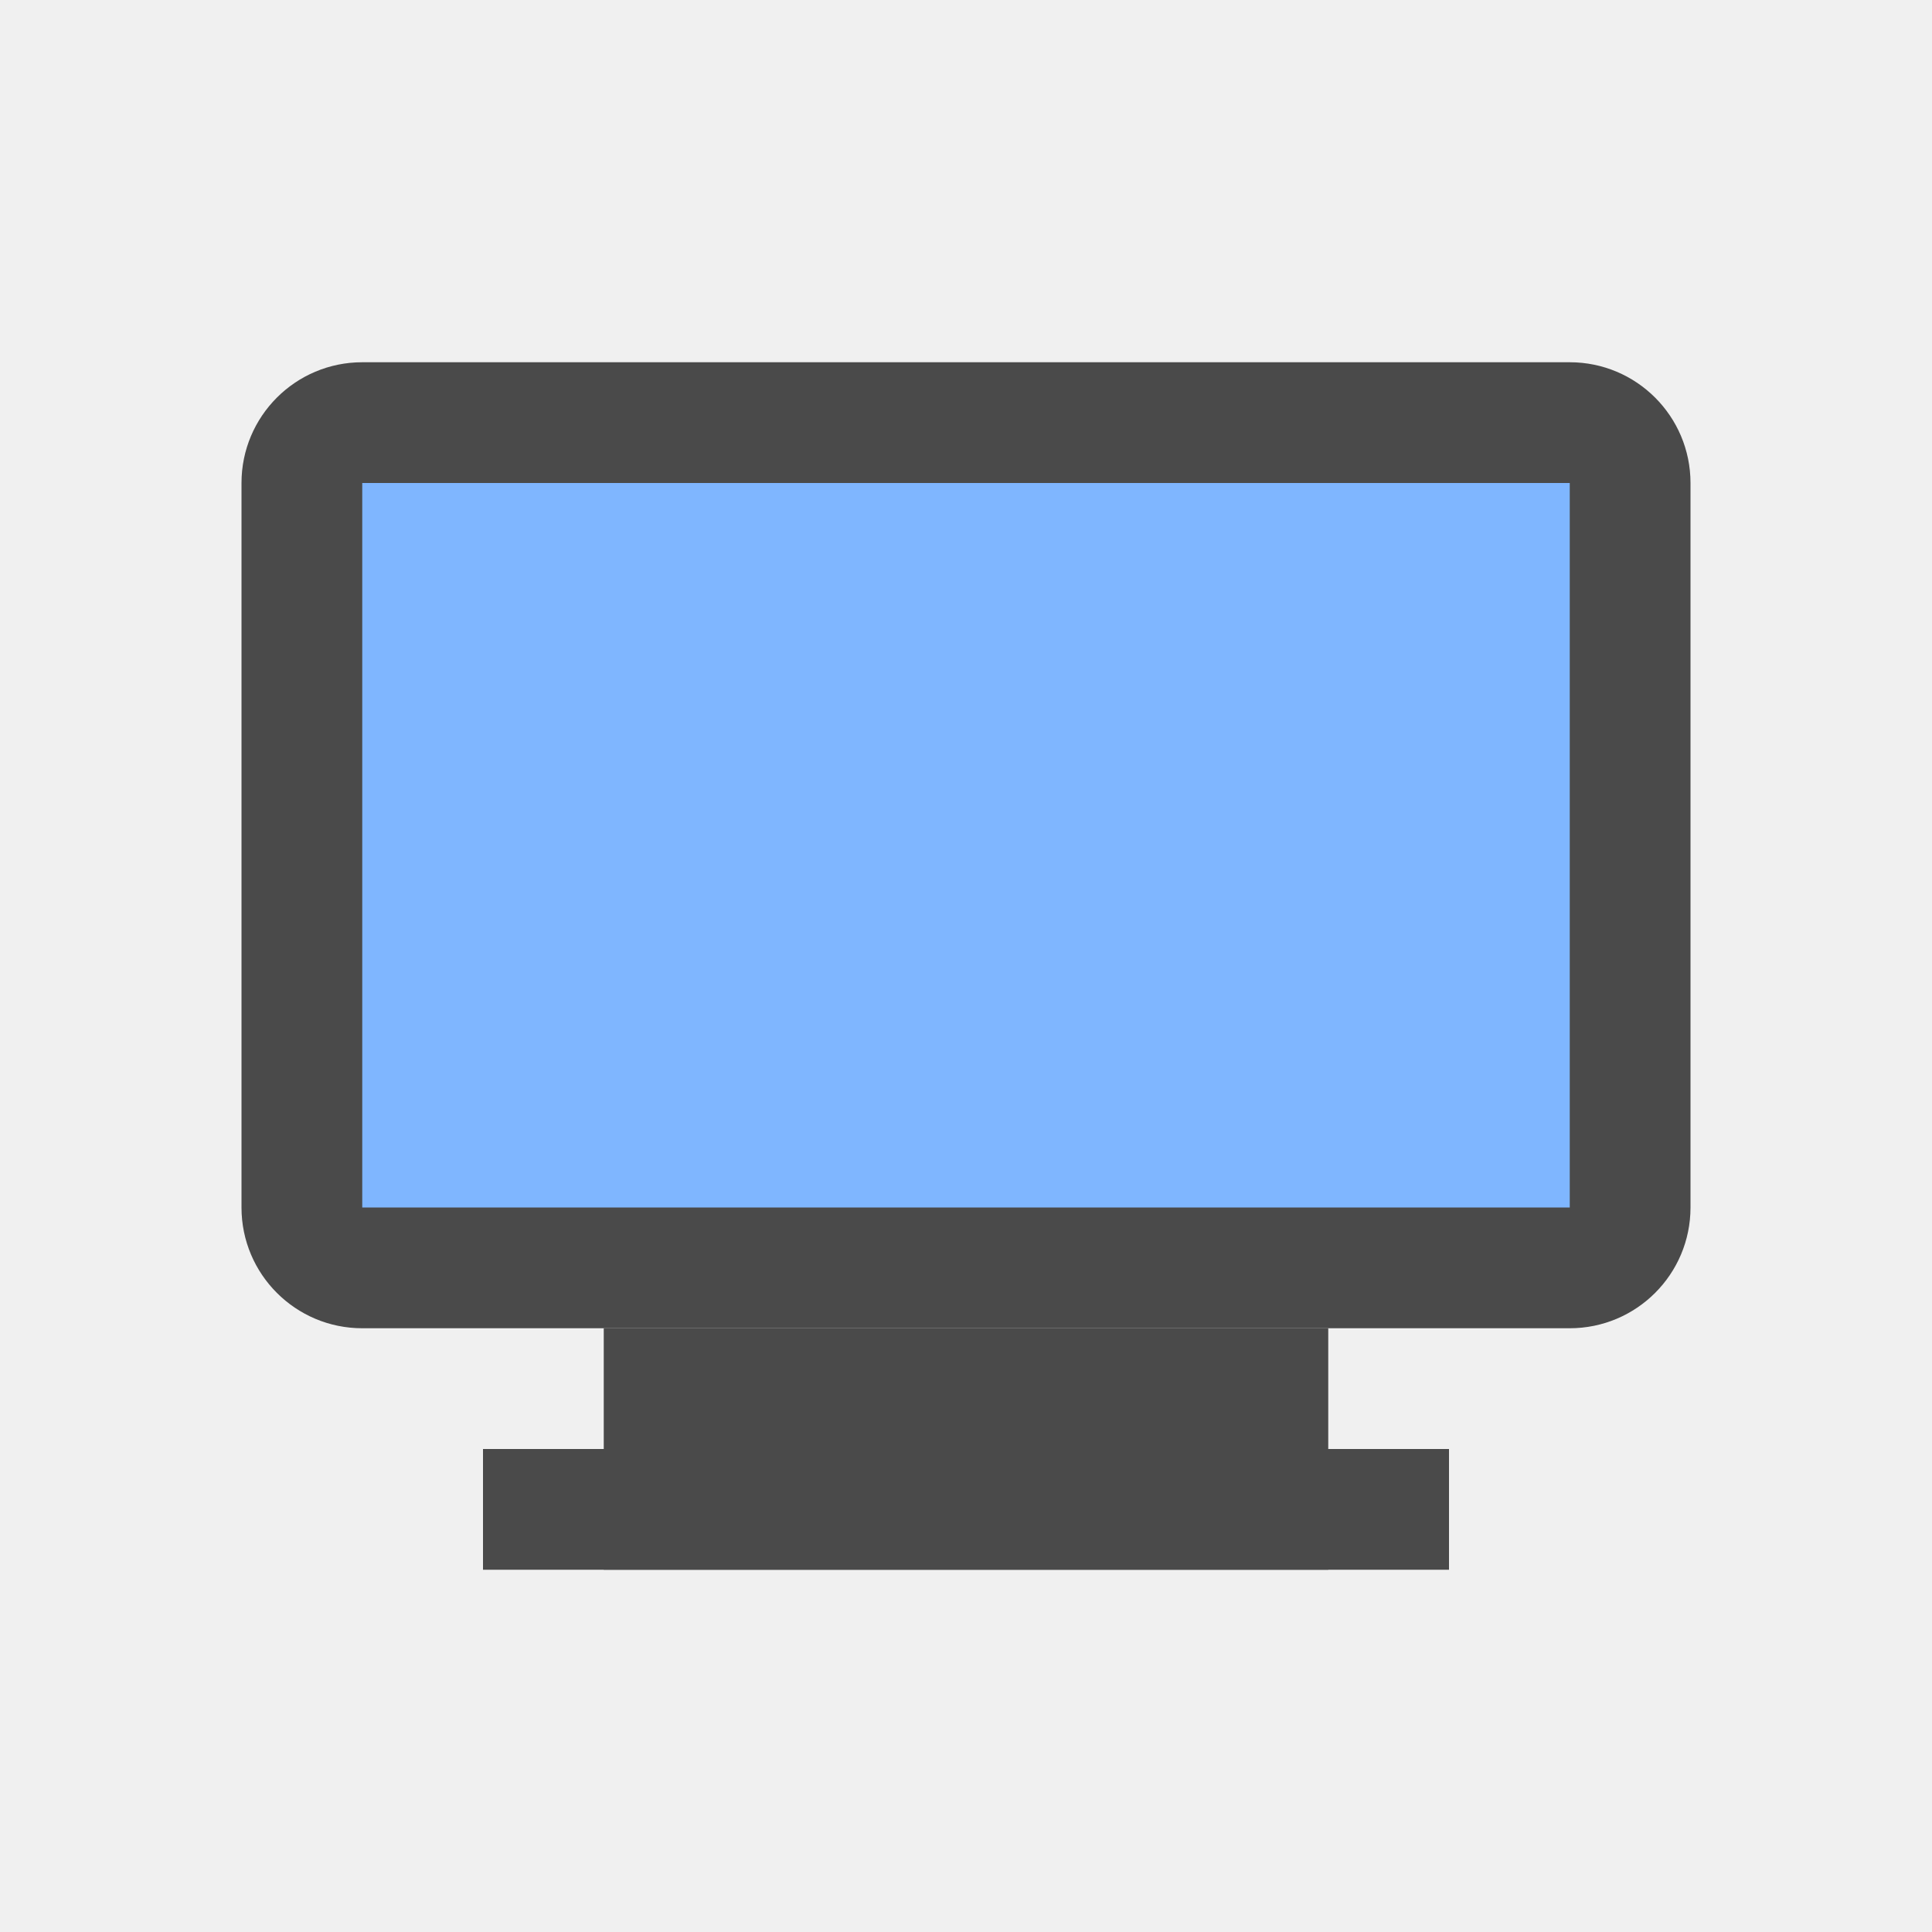
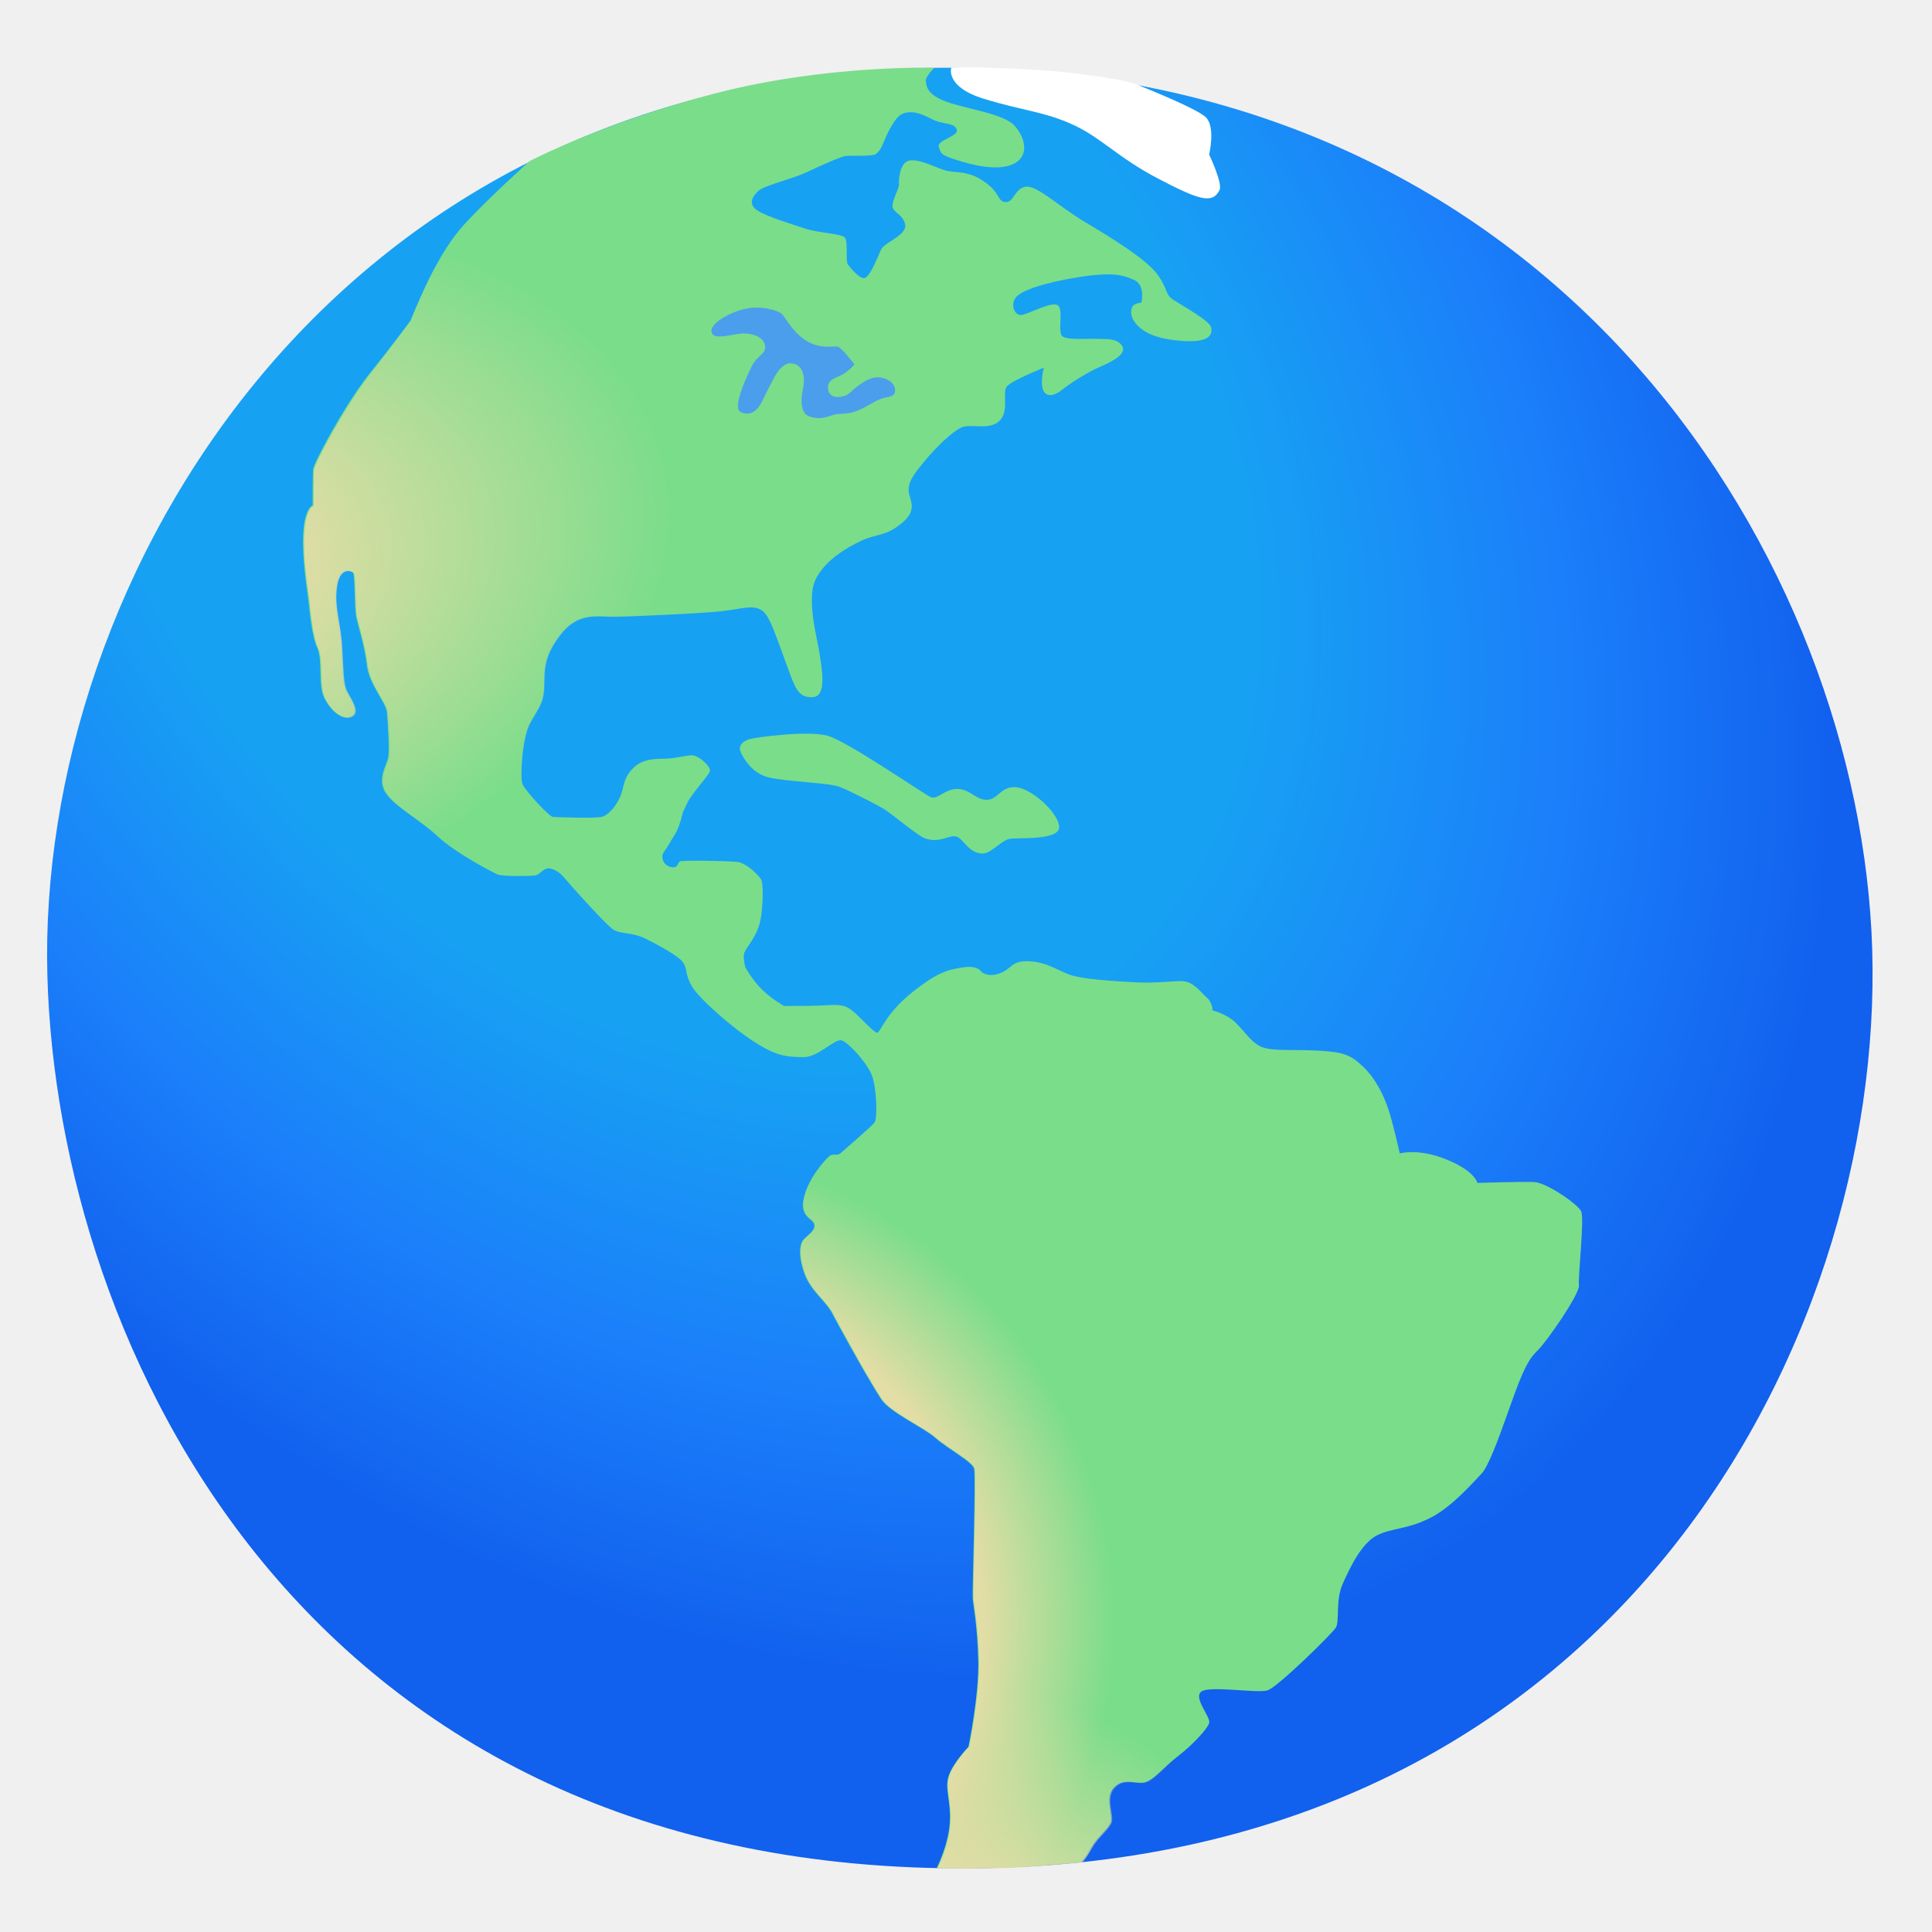
- <svg xmlns="http://www.w3.org/2000/svg" width="32" height="32" viewBox="0 0 32 32">
-   <rect x="4" y="6" width="24" height="16" rx="2" fill="#4a4a4a" />
-   <rect x="6" y="8" width="20" height="12" fill="#7fb6ff" />
-   <rect x="10" y="22" width="12" height="4" fill="#4a4a4a" />
-   <rect x="8" y="24" width="16" height="2" fill="#4a4a4a" />
+ <svg xmlns="http://www.w3.org/2000/svg" width="800px" height="800px" viewBox="0 0 128 128" aria-hidden="true" role="img" class="iconify iconify--noto" preserveAspectRatio="xMidYMid meet">
+   <radialGradient id="IconifyId17ecdb2904d178eab8943" cx="43.972" cy="29.066" r="90.951" gradientTransform="matrix(.6257 .78 -.5815 .4665 33.359 -18.792)" gradientUnits="userSpaceOnUse">
+     <stop offset=".506" stop-color="#17a1f3" />
+     <stop offset=".767" stop-color="#1b7ffa" />
+     <stop offset=".962" stop-color="#1366f0" />
+     <stop offset="1" stop-color="#1160ee" />
+   </radialGradient>
+   <path d="M3.14 64.68c.68 24.4 16.99 59.55 61.45 59.1c43.32-.44 60.76-36.3 59.4-62.06c-1.37-25.76-21.66-57.46-61.79-57.23c-40.14.22-59.8 33.96-59.06 60.19z" fill="url(#IconifyId17ecdb2904d178eab8943)" />
+   <path d="M63.03 4.48s-.45 1.27 2.17 2.07s4.01.85 5.88 1.71c1.87.85 2.99 2.19 5.66 3.58c2.67 1.39 3.58 1.71 4.06.75c.22-.43-.69-2.35-.69-2.35s.43-1.82-.21-2.46c-.54-.54-3.52-1.75-4.59-2.18c-1-.4-4.59-.84-6.31-.95c-4.22-.26-5.97-.17-5.97-.17z" fill="#ffffff" />
+   <path d="M49.06 49.8c.09.23.65 1.37 1.77 1.68c1.12.31 4.08.37 4.79.65c.72.28 2.46 1.18 2.93 1.46s2.3 1.82 2.74 1.96c1.03.34 1.62-.28 2.09-.12c.47.16.75 1.06 1.68 1.12c.56.04 1.28-.87 1.81-.97s3.24.12 3.3-.75c.06-.87-1.84-2.68-2.96-2.68c-.94 0-1.09.81-1.81.84c-.72.03-1.18-.75-2.02-.72c-.84.03-1.28.75-1.74.53c-.47-.22-5.48-3.67-6.79-4.05c-1.31-.37-4.73.09-5.2.22c-.46.15-.74.43-.59.83z" fill="#7add8a" />
+   <path d="M27.19 21.25c.75-1.82 1.93-4.57 3.53-6.34c1.61-1.77 4.36-4.23 4.36-4.23s4.9-2.57 12.29-4.49s14.54-1.7 14.54-1.7s-.62.58-.57.9c.05.32.05.86 1.34 1.34c1.28.48 3.85.8 4.55 1.61c.7.8.91 1.87.11 2.41s-2.25.37-3.64-.05c-1.39-.43-1.34-.48-1.5-.96c-.16-.48 1.39-.7 1.18-1.18c-.21-.48-.91-.27-1.71-.7c-.8-.43-1.38-.53-1.88-.32s-.99 1.27-1.21 1.8c-.22.53-.34.71-.56.87s-1.58.09-1.95.12c-.37.03-1.83.71-2.69 1.11c-.87.4-2.69.84-3.1 1.18c-.4.34-.77.9-.09 1.33s2.2.87 3.1 1.18c.9.31 2.48.34 2.69.62c.22.28.03 1.58.19 1.77c.15.19.74.96 1.11.9c.37-.06.9-1.49 1.11-1.92c.22-.43 1.7-.93 1.58-1.61c-.12-.68-.81-.81-.84-1.21c-.03-.4.46-1.24.43-1.46c-.03-.22.03-1.46.68-1.58c.65-.12 1.55.37 2.29.62s1.49-.03 2.63.74c1.15.77.9 1.36 1.46 1.39c.56.03.59-.9 1.33-1.02c.74-.12 2.14 1.27 3.9 2.32s4.15 2.51 4.86 3.53s.46 1.27 1.02 1.64s2.42 1.39 2.51 1.83c.09.43-.03 1.02-1.86.9s-2.6-.59-3.04-1.05c-.43-.46-.46-.9-.34-1.18c.12-.28.62-.31.62-.31s.28-1.15-.46-1.49c-.74-.34-1.46-.56-3.75-.19c-2.29.37-3.84.9-4.15 1.39c-.31.5-.03 1.11.37 1.11s1.86-.84 2.38-.68c.53.15 0 1.86.4 2.11c.4.25 1.61.12 2.26.15c.65.03 1.33-.06 1.67.46s-.59 1.02-1.46 1.39s-2.14 1.21-2.51 1.52c-.37.31-.99.59-1.24.06s.03-1.52.03-1.52s-2.11.84-2.45 1.24c-.34.4.19 1.64-.5 2.29c-.68.65-1.89.15-2.51.43c-.62.28-1.7 1.33-2.42 2.2c-.71.87-1.08 1.33-1.08 1.95c0 .62.68 1.24-.43 2.17c-1.11.93-1.7.71-2.69 1.18c-.99.46-2.48 1.33-3.07 2.63c-.59 1.3.15 3.9.28 4.8c.12.9.56 2.91-.46 2.94s-1.15-.62-1.89-2.63s-1.02-2.91-1.58-3.19c-.56-.28-1.27-.03-2.51.12c-1.24.15-6.23.37-7.25.37s-2.32-.31-3.47 1.18c-1.15 1.49-1.05 2.32-1.08 3.44s-.4 1.46-.93 2.42s-.68 3.62-.5 4.06c.19.43 1.77 2.17 2.04 2.17c.28 0 2.85.12 3.28-.03c.43-.15.93-.77 1.18-1.39c.25-.62.15-1.15.84-1.83s1.61-.59 2.2-.62s1.05-.15 1.58-.22c.53-.06 1.33.74 1.3 1.02s-1.18 1.46-1.49 2.11l-.31.65s-.22.99-.5 1.42c-.28.43-.5.87-.74 1.18c-.25.31-.09.9.43 1.02c.53.12.43-.28.62-.37c.19-.09 3.16-.03 3.78.03s1.55.96 1.64 1.27s.12 2.14-.22 3.07c-.34.93-.9 1.42-.96 1.77c-.06.34.09.87.09.87s.46.87 1.15 1.52c.68.65 1.42 1.05 1.42 1.05s1.58 0 2.42-.03c.84-.03 1.42-.15 1.98.25s1.55 1.58 1.77 1.55c.22-.03.53-1.24 2.26-2.63c1.73-1.39 2.42-1.55 3.44-1.7c1.02-.15 1.21.31 1.21.31s.46.4 1.27.06s.71-.84 1.95-.77s2.01.74 2.85.96s2.42.34 4.09.43c1.67.09 2.69-.15 3.31-.06c.62.09 1.15.81 1.49 1.11c.34.31.34.81.34.81s.65.15 1.27.59c.62.43 1.21 1.52 1.98 1.83c.77.31 2.17.15 3.81.25c1.64.09 2.11.28 2.94 1.08s1.33 1.86 1.64 2.76c.31.9.77 2.97.77 2.97s1.21-.37 3.1.4c1.89.77 2.04 1.55 2.04 1.55s2.94-.09 3.75-.06s2.91 1.46 3.13 1.95c.22.5-.22 4.31-.15 4.89c.06.59-2.17 3.78-2.73 4.31c-.56.53-.93 1.15-1.8 3.62s-1.49 4.12-1.95 4.58c-.46.46-1.92 2.2-3.44 2.94c-1.52.74-2.42.62-3.44 1.11c-1.02.5-1.8 2.11-2.29 3.22c-.5 1.11-.19 2.48-.46 2.91c-.28.43-3.84 3.93-4.52 4.15c-.68.22-3.87-.34-4.4.09s.65 1.67.53 2.08c-.12.4-1.15 1.49-2.04 2.17c-.9.68-1.67 1.67-2.29 1.77c-.62.09-1.39-.34-2.01.37s.06 1.86-.22 2.35c-.28.5-.92.95-1.29 1.63c-.37.68-.64.92-.64.92s-2.82.25-4.5.34c-1.67.09-5.06.05-5.06.05s.76-1.49.86-2.98s-.37-2.29-.06-3.16c.31-.87 1.3-1.89 1.3-1.89s.71-3.41.65-5.73c-.06-2.32-.34-3.69-.37-4.12c-.03-.43.22-8.11.09-8.58c-.12-.46-1.77-1.33-2.57-2.04c-.81-.71-3-1.67-3.59-2.57c-.59-.9-.74-1.24-.96-1.58c-.22-.34-1.89-3.34-2.29-4.12c-.4-.77-1.39-1.46-1.8-2.54s-.4-1.98-.09-2.32s.81-.62.71-1.02c-.09-.4-.99-.46-.68-1.77s1.39-2.48 1.67-2.73s.5.03.77-.22c.28-.25 2.01-1.73 2.23-2.01s.15-2.26-.15-3.1c-.31-.84-1.55-2.2-2.01-2.35c-.46-.15-1.58 1.15-2.57 1.11c-.99-.03-1.64 0-3.19-.99s-3.72-2.91-4.18-3.72c-.46-.81-.28-1.11-.56-1.55c-.28-.43-1.73-1.21-2.54-1.61c-.81-.4-1.64-.28-2.11-.59s-2.73-2.82-3.16-3.34c-.43-.53-.81-.68-1.11-.71s-.59.4-.84.46s-2.26.09-2.57-.06c-.31-.15-2.73-1.39-3.93-2.51s-2.73-1.89-3.41-2.82c-.68-.93.03-1.92.12-2.42s-.03-2.35-.09-3c-.06-.65-1.18-1.83-1.33-3.13s-.59-2.6-.71-3.22c-.12-.62-.06-2.79-.22-2.91c-.15-.12-.93-.43-1.11.93s.25 2.38.34 3.93c.09 1.55.09 2.48.31 2.94c.22.46.96 1.42.37 1.73c-.59.31-1.36-.34-1.8-1.21c-.43-.87-.09-2.51-.46-3.31s-.5-2.38-.59-3.16c-.09-.77-.43-2.73-.34-4.43c.09-1.7.62-1.86.62-1.86s0-1.98.03-2.38s2.01-4.12 3.62-6.19c1.65-2.05 2.83-3.66 2.83-3.66z" fill="#7add8a" />
+   <radialGradient id="IconifyId17ecdb2904d178eab8944" cx="4.93" cy="38.972" r="40.299" gradientTransform="matrix(.9806 -.1961 .1182 .5911 -4.511 16.902)" gradientUnits="userSpaceOnUse">
+     <stop offset=".344" stop-color="#e3dda6" />
+     <stop offset=".996" stop-color="#e3dda6" stop-opacity="0" />
+   </radialGradient>
+   <path d="M41.62 56.63c.16-2.52-1.21-2.67-1.64-2.52c-.43.15-3 .03-3.28.03c-.28 0-1.86-1.73-2.04-2.17c-.19-.43-.03-3.1.5-4.06c.53-.96.9-1.3.93-2.42s-.06-1.95 1.08-3.44c1.15-1.49 2.45-1.18 3.47-1.18s6.01-.22 7.25-.37c1.24-.15 1.95-.4 2.51-.12c.56.28.84 1.18 1.58 3.19c.74 2.01.87 2.66 1.89 2.63s.59-2.04.46-2.94c-.12-.9-.87-3.5-.28-4.8c.59-1.3 2.08-2.17 3.07-2.63c.99-.46 1.58-.25 2.69-1.18c1.11-.93.43-1.55.43-2.17c0-.62.37-1.08 1.08-1.95c.71-.87 1.8-1.92 2.42-2.2c.62-.28 1.83.22 2.51-.43c.68-.65.15-1.89.5-2.29c.34-.4 2.45-1.24 2.45-1.24s-.28.99-.03 1.52s.87.25 1.24-.06s1.64-1.15 2.51-1.52s1.8-.87 1.46-1.39s-1.02-.43-1.67-.46c-.65-.03-1.86.09-2.26-.15c-.4-.25.12-1.95-.4-2.11c-.53-.15-1.98.68-2.38.68s-.68-.62-.37-1.11c.31-.5-9.63-1.42-10-1.36c-.37.06-.96-.71-1.11-.9c-.15-.19.03-1.49-.19-1.77s-1.8-.31-2.69-.62c-.9-.31-2.42-.74-3.1-1.18s-.31-.99.09-1.33c.4-.34 2.23-.77 3.1-1.18c.87-.4 2.32-1.08 2.69-1.11c.37-.03 1.73.03 1.95-.12s.34-.34.56-.87c.22-.53.71-1.58 1.21-1.8s1.61-1.82 1.56-2.14c-.05-.32.57-.9.57-.9s-7.15-.23-14.54 1.7s-12.29 4.49-12.29 4.49s-2.75 2.46-4.36 4.23c-1.61 1.77-2.78 4.52-3.53 6.34c0 0-1.18 1.61-2.79 3.69s-3.59 5.79-3.62 6.19s-.03 2.38-.03 2.38s-.53.15-.62 1.86c-.09 1.7.25 3.65.34 4.43c.09.77.22 2.35.59 3.16s.03 2.45.46 3.31c.43.87 1.21 1.52 1.8 1.21c.59-.31-.15-1.27-.37-1.73c-.22-.46-.22-1.39-.31-2.94s-.53-2.57-.34-3.93s.96-1.05 1.11-.93c.15.12.09 2.29.22 2.91c.12.62.56 1.92.71 3.22s1.27 2.48 1.33 3.13c.06.65.19 2.51.09 3c-.09.5-.81 1.49-.12 2.42c.68.93 2.2 1.7 3.41 2.82s3.62 2.35 3.93 2.51c.31.15 2.32.12 2.57.06s.53-.5.84-.46s1.62 1.14 2.17 1.05c.95-.17 2.91-.12 3.03-1.98z" fill="url(#IconifyId17ecdb2904d178eab8944)" />
+   <radialGradient id="IconifyId17ecdb2904d178eab8945" cx="42.188" cy="107.573" r="31.591" gradientUnits="userSpaceOnUse">
+     <stop offset=".723" stop-color="#e3dda6" />
+     <stop offset="1" stop-color="#e3dda6" stop-opacity="0" />
+   </radialGradient>
+   <path d="M57.83 71.27c.12.88.37 2.82.15 3.1c-.22.28-1.95 1.77-2.23 2.01c-.28.25-.5-.03-.77.22c-.28.25-1.36 1.42-1.67 2.73s.59 1.36.68 1.77s-.4.68-.71 1.02s-.31 1.24.09 2.32s1.39 1.77 1.8 2.54c.4.77 2.08 3.78 2.29 4.12c.22.34.37.68.96 1.58s2.79 1.86 3.59 2.57c.81.71 2.45 1.58 2.57 2.04s-.12 8.15-.09 8.58c.03.43.31 1.8.37 4.12s-.65 5.73-.65 5.73s-.99 1.02-1.3 1.89c-.31.87.15 1.67.06 3.16c-.09 1.49-.86 2.98-.86 2.98s3.38.04 5.06-.05c1.67-.09 4.5-.34 4.5-.34s.27-.24.64-.92s1.01-1.13 1.29-1.63s-.4-1.64.22-2.35c.62-.71 1.39-.28 2.01-.37c.62-.09 1.39-1.08 2.29-1.77c.9-.68 1.92-1.77 2.04-2.17c.12-.4-1.05-1.64-.53-2.08c.53-.43 3.72.12 4.4-.09c.68-.22 4.24-3.72 4.52-4.15c.28-.43-.03-1.8.46-2.91c.5-1.11.83-18.84-4.46-26.54c-6.19-9.02-27.31-11.65-26.72-7.11z" fill="url(#IconifyId17ecdb2904d178eab8945)" />
+   <radialGradient id="IconifyId17ecdb2904d178eab8946" cx="62.919" cy="134.216" r="22.682" gradientUnits="userSpaceOnUse">
+     <stop offset=".403" stop-color="#e3dda6" />
+     <stop offset="1" stop-color="#e3dda6" stop-opacity="0" />
+   </radialGradient>
+   <path d="M57.85 71.31c.12.88.37 2.82.15 3.1c-.22.28-1.95 1.77-2.23 2.01c-.28.25-.5-.03-.77.22c-.28.25-1.36 1.42-1.67 2.73s.59 1.36.68 1.77s-.4.68-.71 1.02s-.31 1.24.09 2.32c.4 1.08 1.39 1.77 1.8 2.54c.4.77 2.08 3.78 2.29 4.12s.37.68.96 1.58s2.79 1.86 3.59 2.57c.81.71 2.45 1.58 2.57 2.04c.12.46-.12 8.15-.09 8.58c.03.43.31 1.8.37 4.12c.06 2.32-.65 5.73-.65 5.73s-.99 1.02-1.3 1.89c-.31.87.15 1.67.06 3.16c-.09 1.49-.86 2.98-.86 2.98s3.38.04 5.06-.05c1.67-.09 4.5-.34 4.5-.34s.27-.24.64-.92s1.01-1.13 1.29-1.63s-.4-1.64.22-2.35c.62-.71 1.39-.28 2.01-.37c.62-.09 1.39-1.08 2.29-1.77c.9-.68 1.92-1.77 2.04-2.17c.12-.4-1.05-1.64-.53-2.08s3.72.12 4.4-.09c.68-.22 4.24-3.72 4.52-4.15c.28-.43-.03-1.8.46-2.91c.5-1.11.83-18.84-4.46-26.54c-6.2-9.03-27.32-11.65-26.72-7.11z" fill="url(#IconifyId17ecdb2904d178eab8946)" />
+   <path d="M47.21 22.14c.28.38 1.55-.08 2.15-.05c.6.03 1.25.27 1.33.82c.08.54-.52.63-.87 1.33c-.18.36-1.39 2.79-.73 3.07c.87.38 1.3-.49 1.49-.9c.19-.41.65-1.28.65-1.28s.52-1.14 1.2-1.06c1.22.14.73 1.88.73 1.88s-.27 1.3.38 1.6c.65.3 1.28.08 1.63-.05c.35-.14.95 0 1.66-.3s1.01-.57 1.49-.76c.49-.19.92-.08.98-.52c.05-.43-.38-.87-1.11-.92s-1.63.79-1.93 1.06c-.3.27-1.28.46-1.39-.24s.52-.76.98-1.03c.46-.27.76-.65.76-.65s-.84-1.09-1.09-1.17c-.24-.08-1.22.22-2.2-.46c-.91-.63-1.28-1.49-1.52-1.71s-1.33-.57-2.39-.35s-2.64 1.09-2.2 1.69z" fill="#4b9eec" />
</svg>
